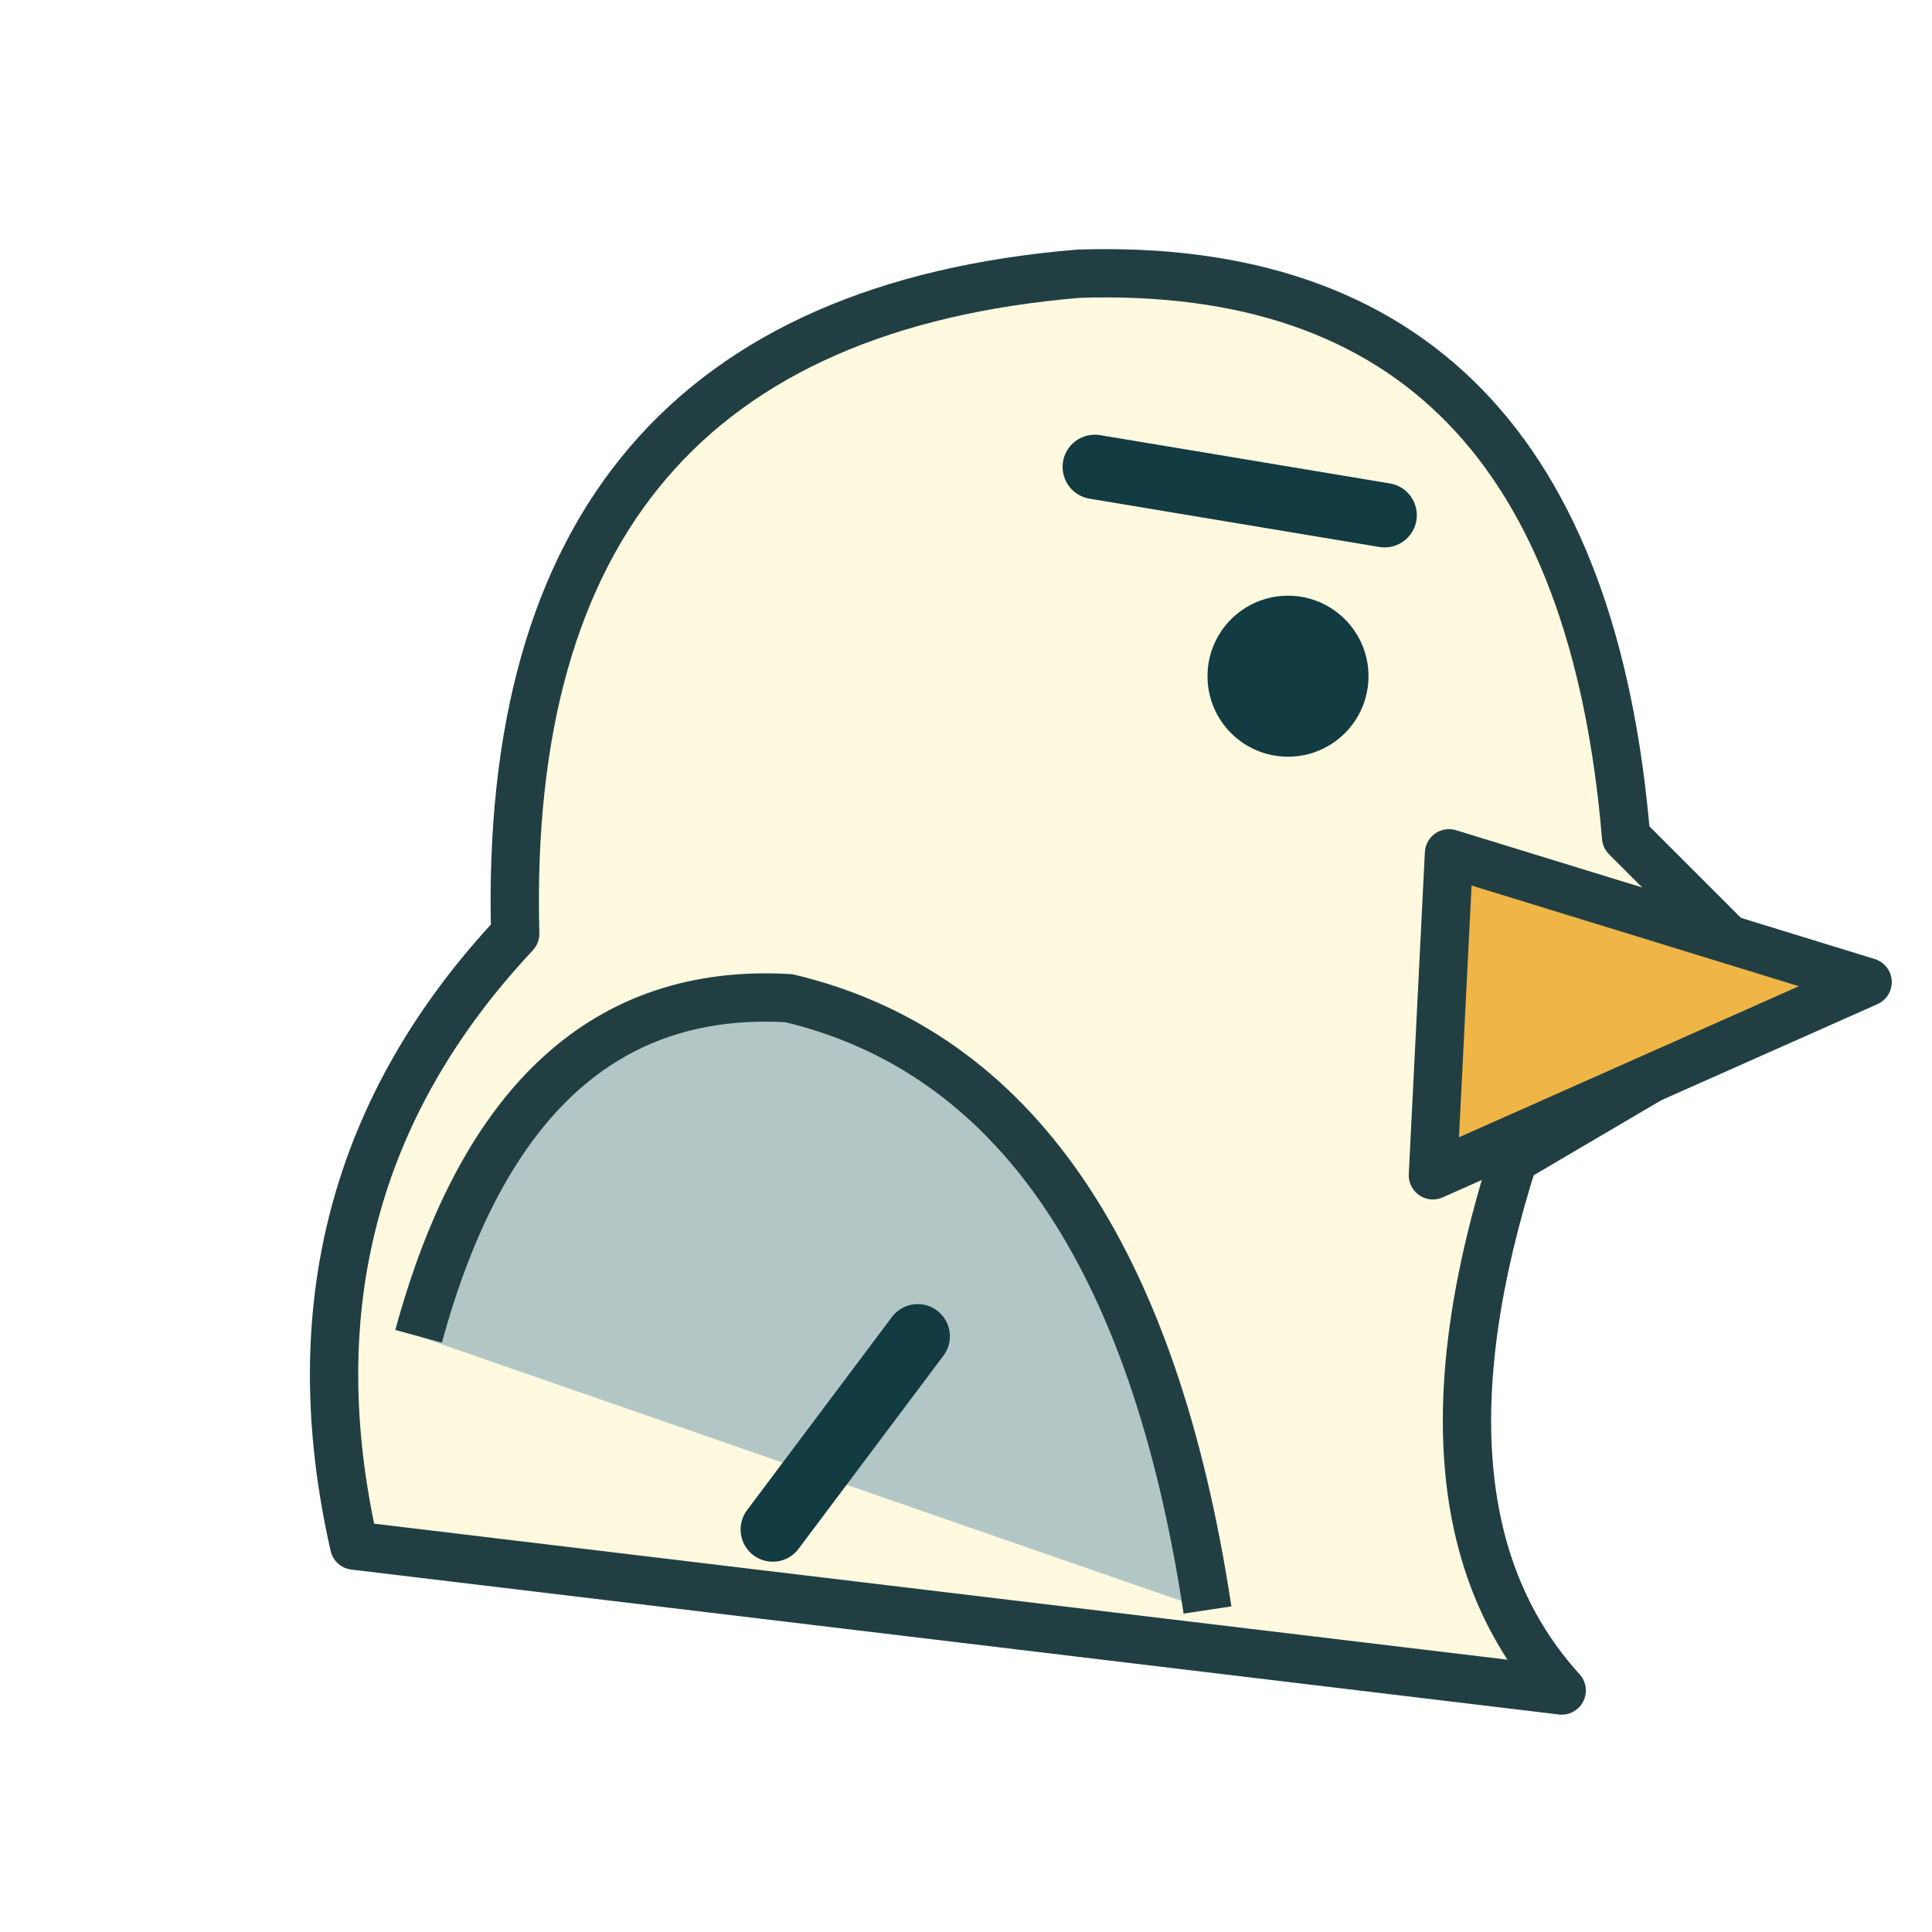
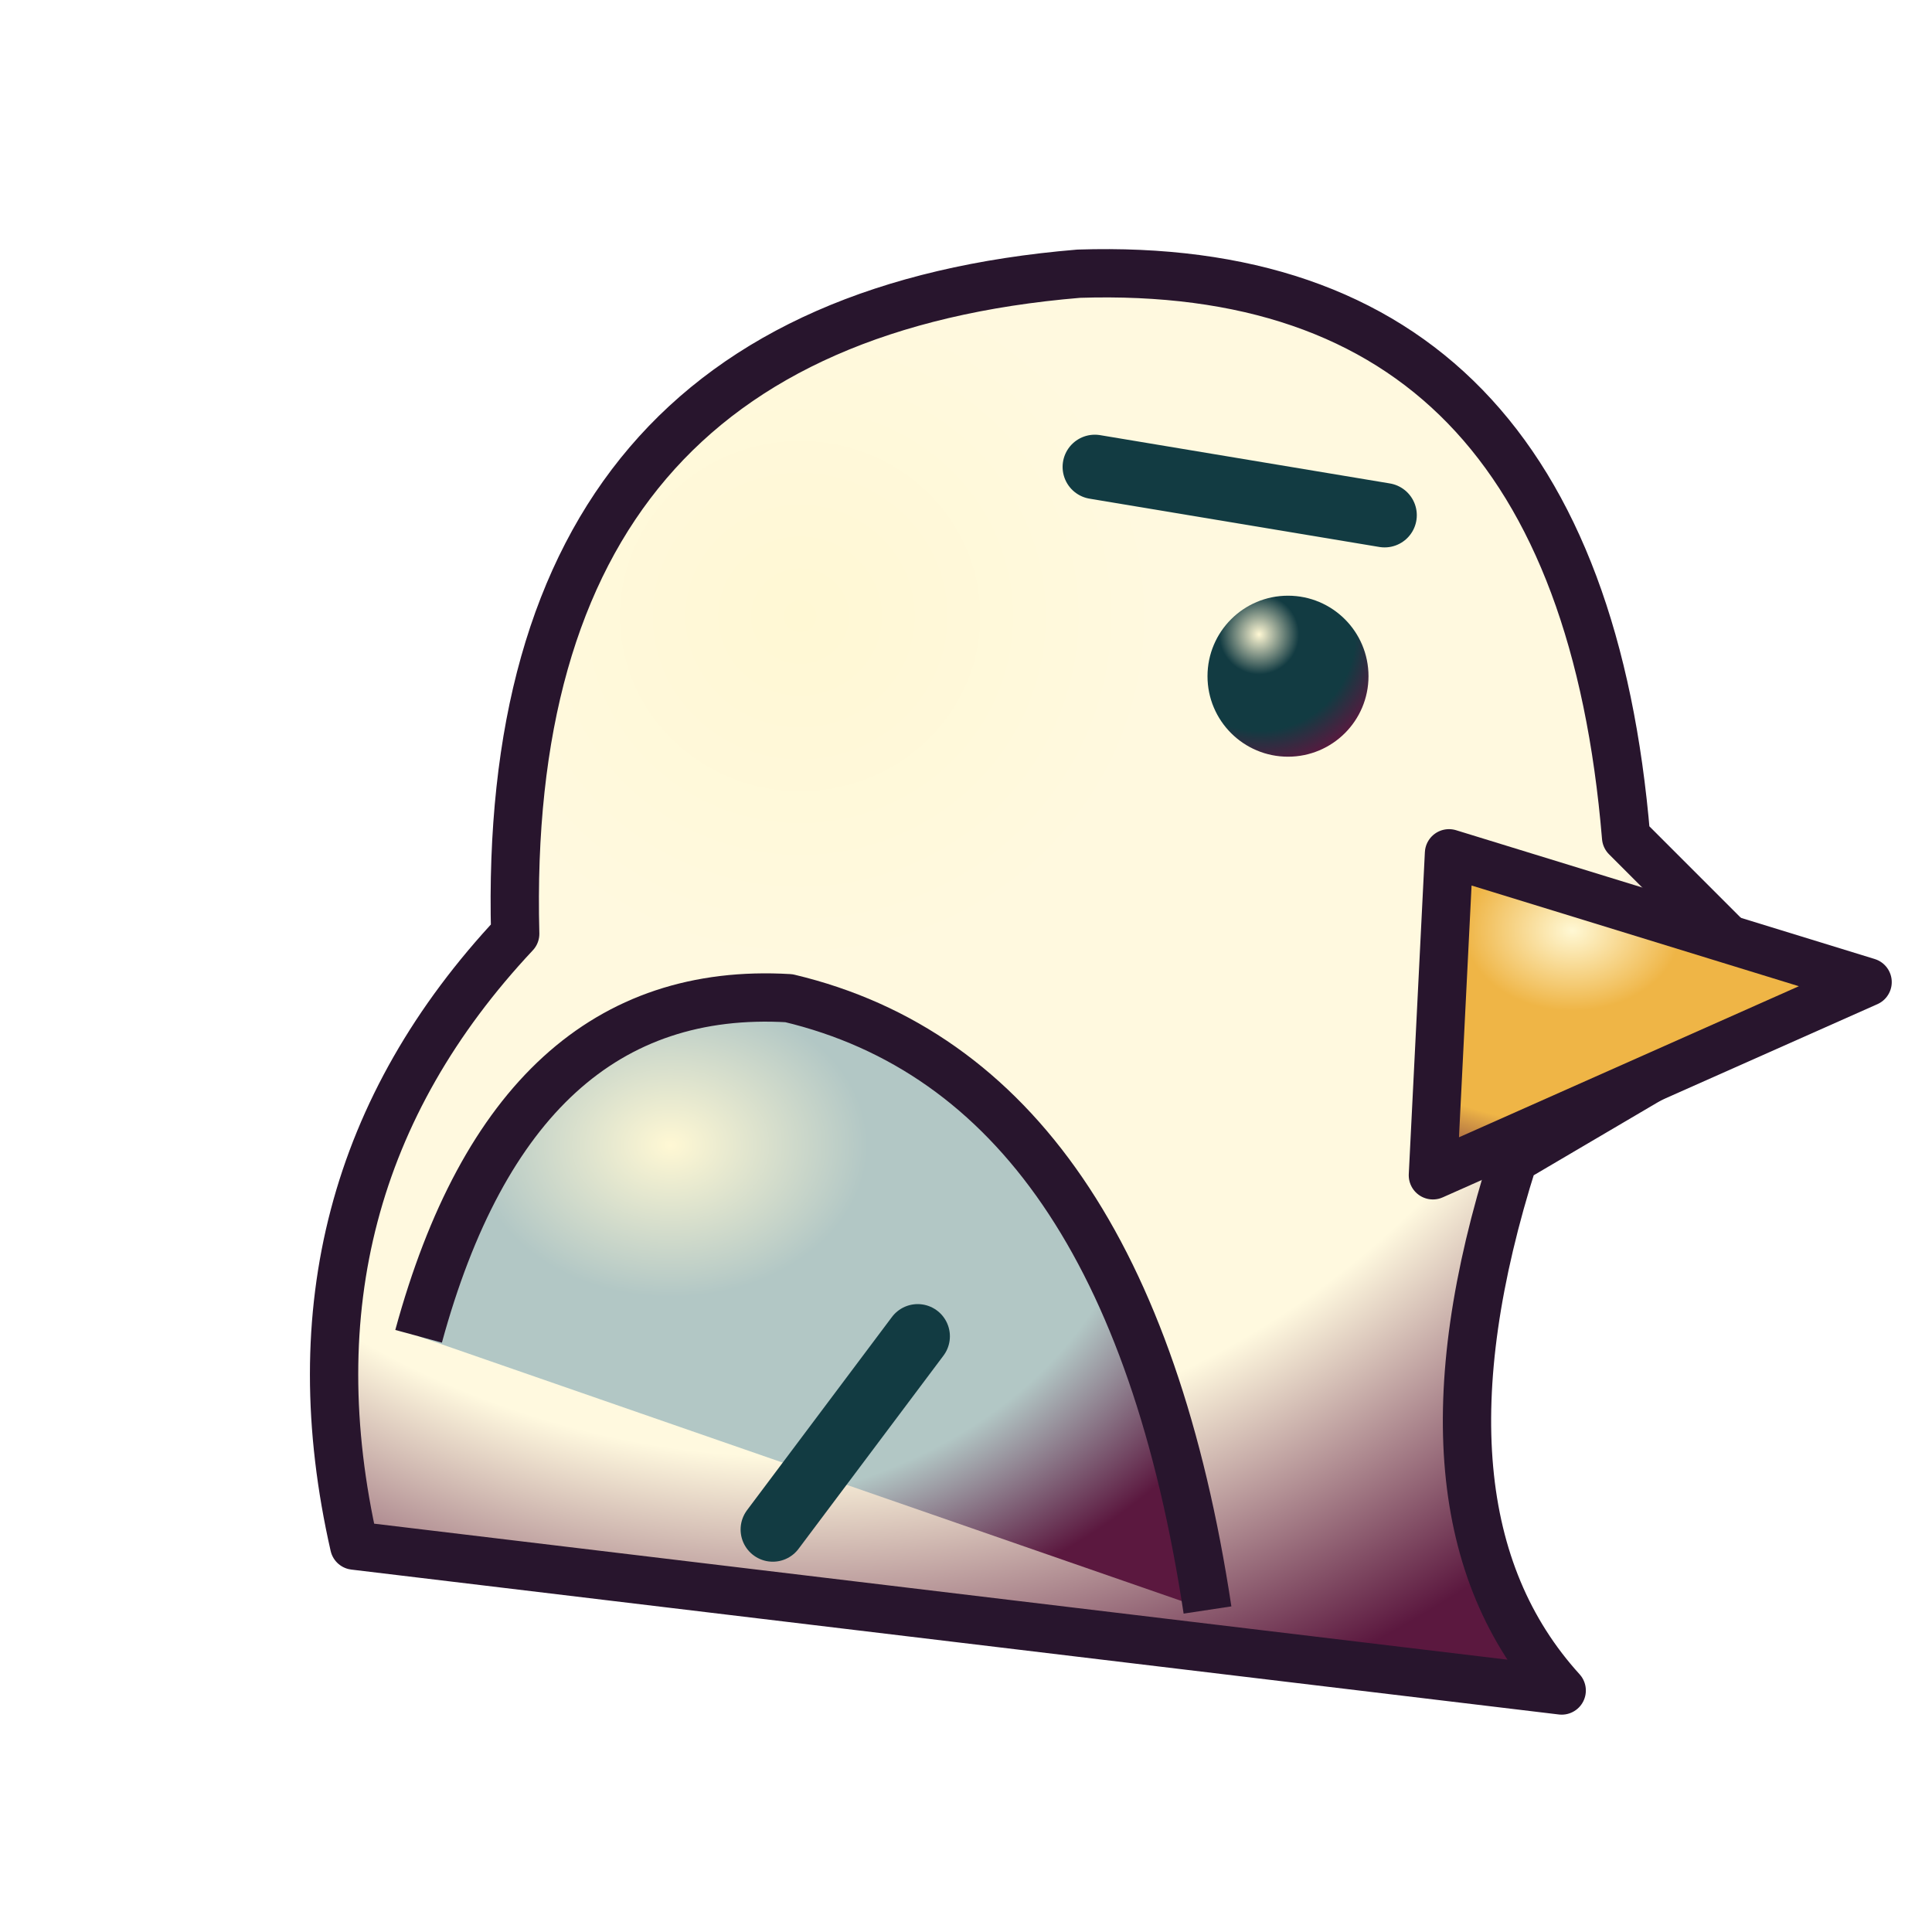
<svg xmlns="http://www.w3.org/2000/svg" viewBox="0 0 120 120">
-   <g stroke="#213f43" stroke-width="3" stroke-linejoin="round">
-     <path d="M22 96Q17 74 32 58Q31 20 67 17Q98 16 101 52L111 62L94 72Q87 94 97 105Z" fill="#fff9df" />
-     <path d="M26 83Q32 61 49 62Q70 67 75 100" fill="#b2c7c5" />
-     <path d="M90 53l26 8-27 12Z" fill="#efb546" />
-     <circle cx="80" cy="42" r="5" fill="#123b42" stroke="none" />
+   <defs>
+     <radialGradient id="g0" cx="32%" cy="24%" r="83%">
+       <stop stop-color="#fff8d4" />
+       <stop offset=".3" stop-color="#fff9df" />
+       <stop offset=".72" stop-color="#fff9df" />
+       <stop offset="1" stop-color="#5b183f" />
+     </radialGradient>
+     <radialGradient id="g1" cx="32%" cy="24%" r="83%">
+       <stop stop-color="#fff8d4" />
+       <stop offset=".3" stop-color="#b2c7c5" />
+       <stop offset=".72" stop-color="#b2c7c5" />
+       <stop offset="1" stop-color="#5b183f" />
+     </radialGradient>
+     <radialGradient id="g2" cx="32%" cy="24%" r="83%">
+       <stop stop-color="#fff8d4" />
+       <stop offset=".3" stop-color="#efb546" />
+       <stop offset=".72" stop-color="#efb546" />
+       <stop offset="1" stop-color="#5b183f" />
+     </radialGradient>
+     <radialGradient id="g3" cx="32%" cy="24%" r="83%">
+       <stop stop-color="#fff8d4" />
+       <stop offset=".3" stop-color="#123b42" />
+       <stop offset=".72" stop-color="#123b42" />
+       <stop offset="1" stop-color="#5b183f" />
+     </radialGradient>
+   </defs>
+   <g stroke="#28152d" stroke-width="3" stroke-linejoin="round">
+     <path d="M22 96Q17 74 32 58Q31 20 67 17Q98 16 101 52L111 62L94 72Q87 94 97 105Z" fill="url(#g0)" />
+     <path d="M26 83Q32 61 49 62Q70 67 75 100" fill="url(#g1)" />
+     <path d="M90 53l26 8-27 12Z" fill="url(#g2)" />
+     <circle cx="80" cy="42" r="5" fill="url(#g3)" stroke="none" />
    <path d="M68 29l18 3M48 95l9-12" stroke="#123b42" stroke-width="4" fill="none" stroke-linecap="round" />
  </g>
</svg>
